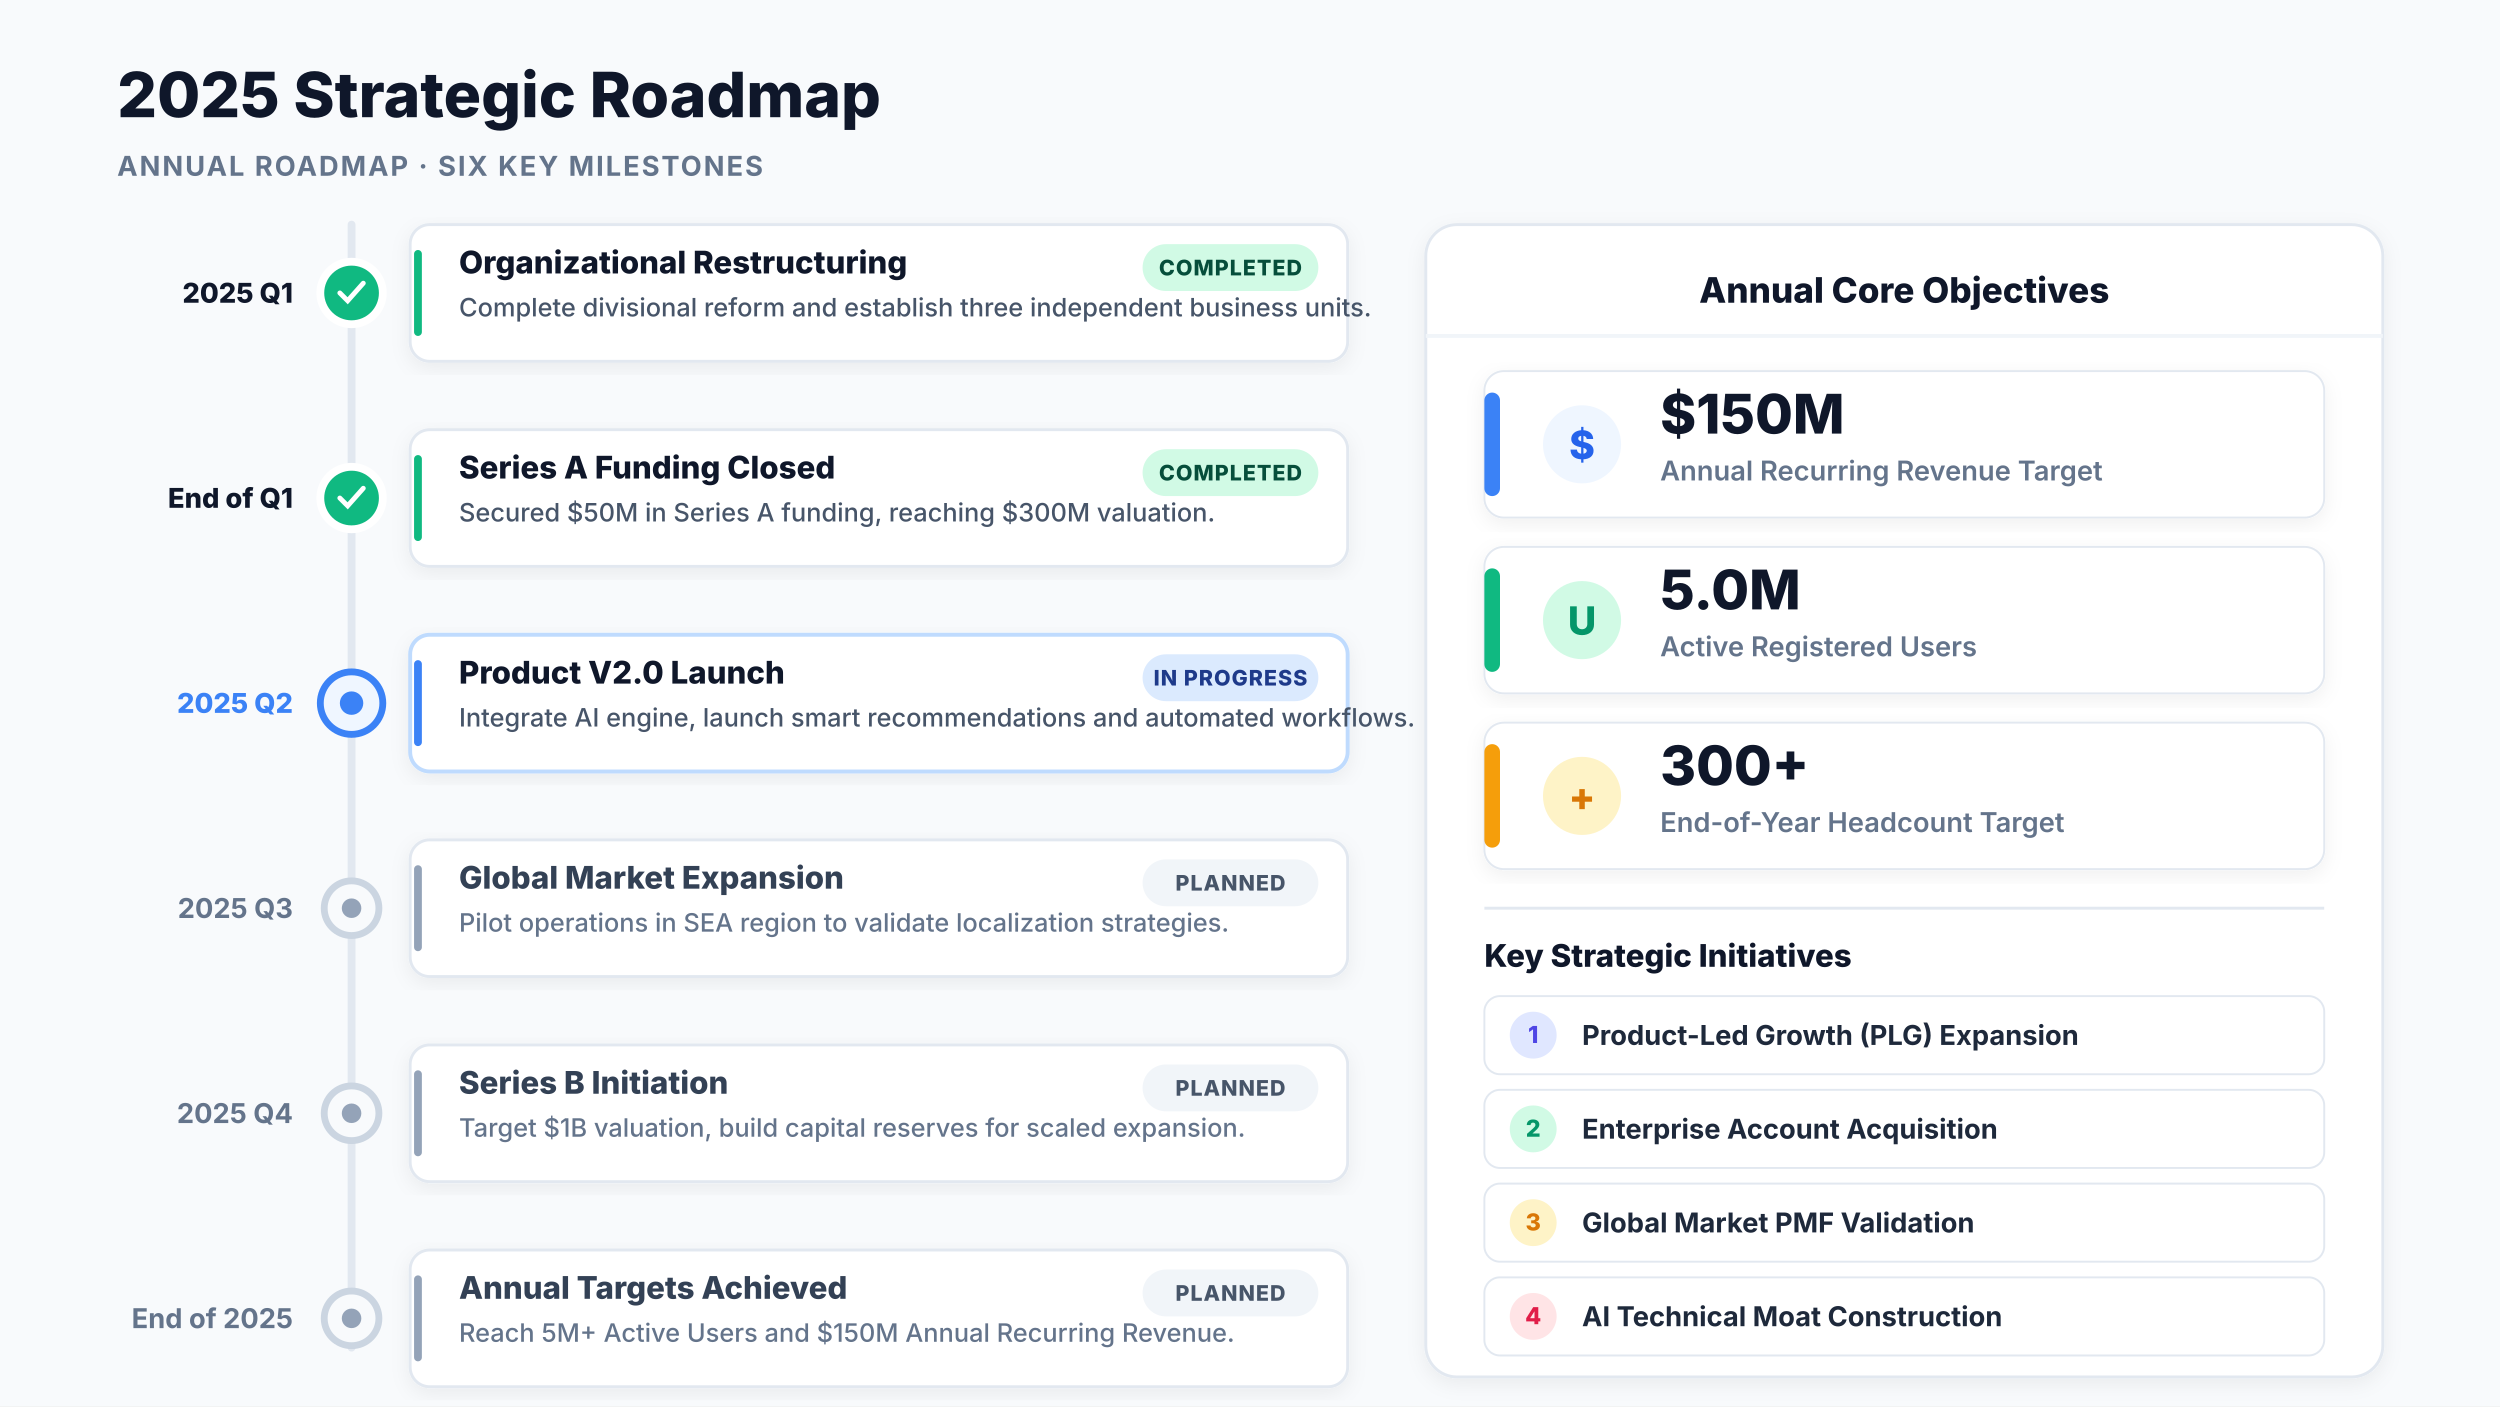
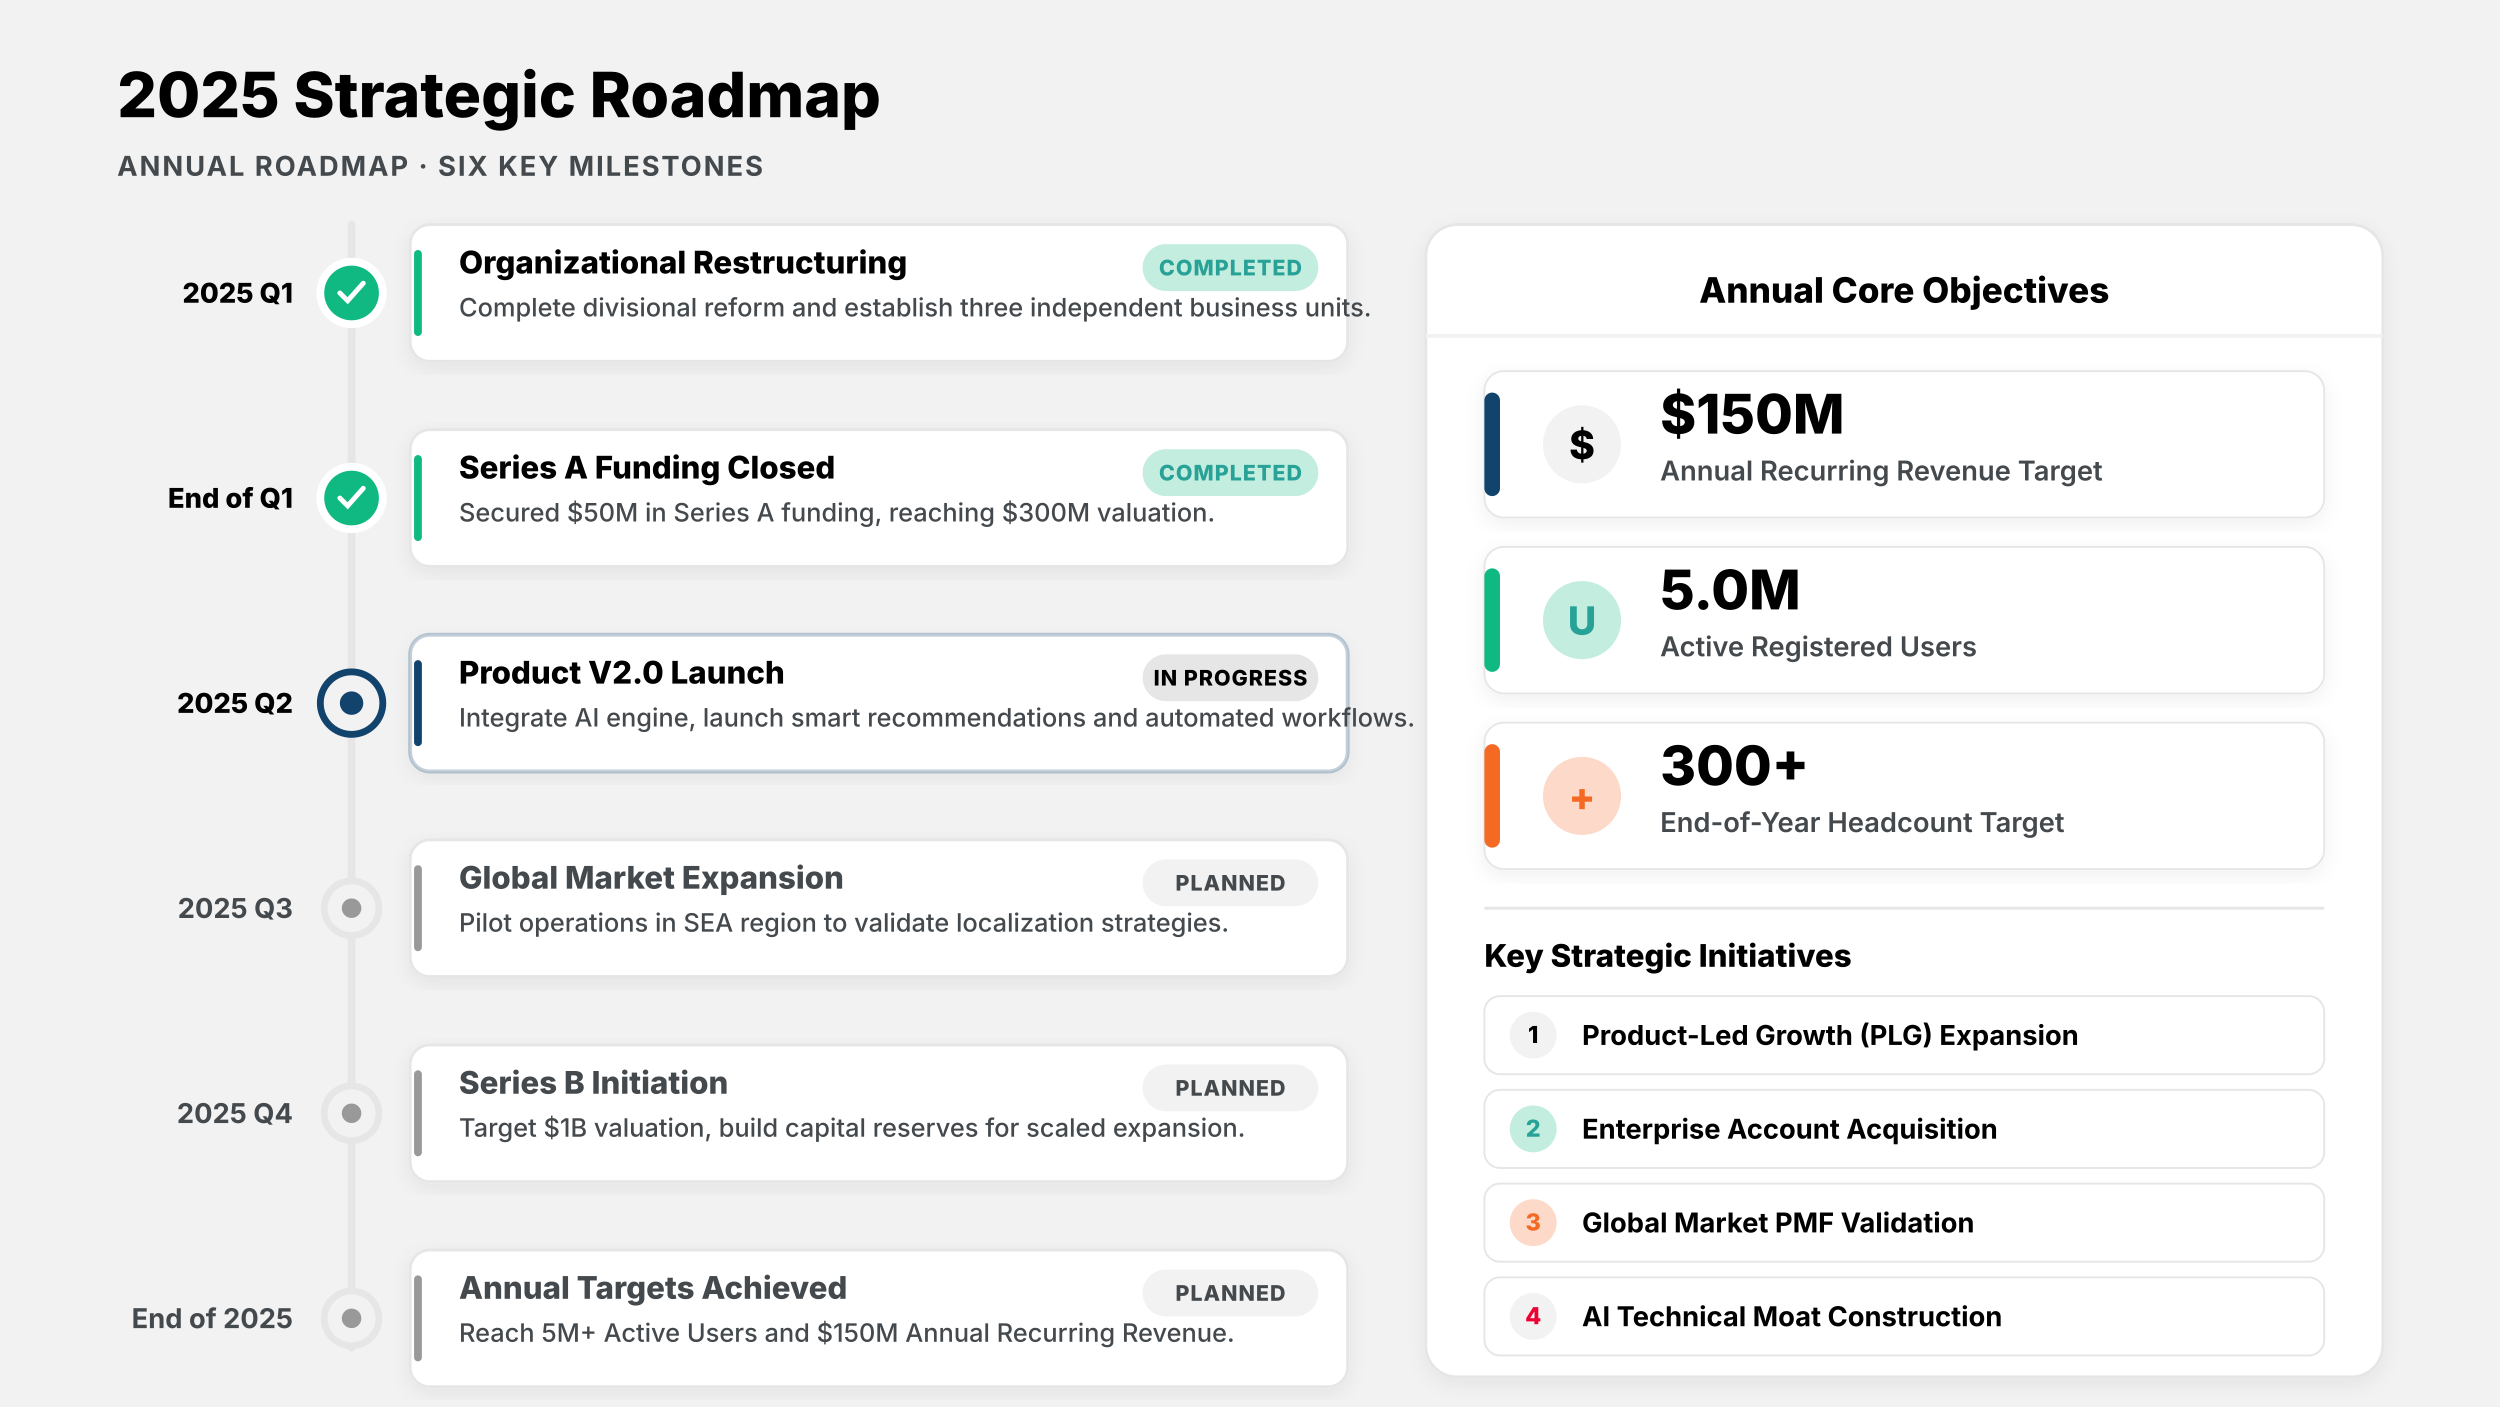
<svg xmlns="http://www.w3.org/2000/svg" viewBox="0 0 1280 720" width="1280" height="720">
-   <defs>
+   <defs data-viettel-blue-scope="chart">
    <filter id="cardShadow" x="-10%" y="-10%" width="120%" height="120%">
      <feGaussianBlur in="SourceAlpha" stdDeviation="5" />
      <feOffset dx="0" dy="3" result="offsetblur" />
      <feFlood flood-color="#0F172A" flood-opacity="0.06" result="shadowColor" />
      <feComposite in="shadowColor" in2="offsetblur" operator="in" result="shadow" />
      <feMerge>
        <feMergeNode in="shadow" />
        <feMergeNode in="SourceGraphic" />
      </feMerge>
    </filter>
    <linearGradient id="lineGrad" x1="0%" y1="0%" x2="0%" y2="100%">
      <stop offset="0%" stop-color="#10B981" stop-opacity="1" />
-       <stop offset="100%" stop-color="#3B82F6" stop-opacity="1" />
+       <stop offset="100%" stop-color="#12436D" stop-opacity="1" />
    </linearGradient>
  </defs>
-   <rect width="1280" height="720" fill="#F8FAFC" />
-   <text x="60" y="60" font-family="-apple-system, BlinkMacSystemFont, 'Segoe UI', sans-serif" font-size="32" font-weight="800" fill="#0F172A">2025 Strategic Roadmap</text>
-   <text x="60" y="90" font-family="-apple-system, BlinkMacSystemFont, 'Segoe UI', sans-serif" font-size="14" font-weight="700" fill="#64748B" letter-spacing="1">ANNUAL ROADMAP · SIX KEY MILESTONES</text>
-   <line x1="180" y1="115" x2="180" y2="690" stroke="#E2E8F0" stroke-width="4" stroke-linecap="round" />
+   <rect width="1280" height="720" fill="#F2F2F2" />
+   <text x="60" y="60" font-family="-apple-system, BlinkMacSystemFont, 'Segoe UI', sans-serif" font-size="32" font-weight="800" fill="#000000">2025 Strategic Roadmap</text>
+   <text x="60" y="90" font-family="-apple-system, BlinkMacSystemFont, 'Segoe UI', sans-serif" font-size="14" font-weight="700" fill="#44494D" letter-spacing="1">ANNUAL ROADMAP · SIX KEY MILESTONES</text>
+   <line x1="180" y1="115" x2="180" y2="690" stroke="#E6E6E6" stroke-width="4" stroke-linecap="round" />
  <line x1="180" y1="115" x2="180" y2="360" stroke="url(#lineGrad)" stroke-width="4" stroke-linecap="round" />
-   <text x="150" y="155" font-family="-apple-system, BlinkMacSystemFont, 'Segoe UI', sans-serif" font-size="14" font-weight="800" fill="#0F172A" text-anchor="end">2025 Q1</text>
-   <circle cx="180" cy="150" r="16" fill="#10B981" stroke="#FFFFFF" stroke-width="4" />
+   <text x="150" y="155" font-family="-apple-system, BlinkMacSystemFont, 'Segoe UI', sans-serif" font-size="14" font-weight="800" fill="#000000" text-anchor="end">2025 Q1</text>
+   <circle cx="180" cy="150" r="16" fill="#10B981" stroke="#FFFFFF" stroke-width="4" data-viettel-blue-scope="chart" />
  <path d="M 174,150 L 178,154 L 186,145" stroke="#FFFFFF" stroke-width="2.5" fill="none" stroke-linecap="round" />
-   <rect x="210" y="115" width="480" height="70" rx="10" fill="#FFFFFF" stroke="#E2E8F0" stroke-width="1.5" filter="url(#cardShadow)" />
-   <line x1="214" y1="130" x2="214" y2="170" stroke="#10B981" stroke-width="4" stroke-linecap="round" />
-   <text x="235" y="140" font-family="-apple-system, BlinkMacSystemFont, 'Segoe UI', sans-serif" font-size="16" font-weight="800" fill="#0F172A">Organizational Restructuring</text>
-   <text x="235" y="162" font-family="-apple-system, BlinkMacSystemFont, 'Segoe UI', sans-serif" font-size="13" font-weight="500" fill="#475569">Complete divisional reform and establish three independent business units.</text>
-   <rect x="585" y="125" width="90" height="24" rx="12" fill="#D1FAE5" />
-   <text x="630" y="141" font-family="-apple-system, BlinkMacSystemFont, 'Segoe UI', sans-serif" font-size="11" font-weight="800" fill="#064E3B" text-anchor="middle" letter-spacing="0.5">COMPLETED</text>
-   <text x="150" y="260" font-family="-apple-system, BlinkMacSystemFont, 'Segoe UI', sans-serif" font-size="14" font-weight="800" fill="#0F172A" text-anchor="end">End of Q1</text>
-   <circle cx="180" cy="255" r="16" fill="#10B981" stroke="#FFFFFF" stroke-width="4" />
+   <rect x="210" y="115" width="480" height="70" rx="10" fill="#FFFFFF" stroke="#E6E6E6" stroke-width="1.5" filter="url(#cardShadow)" />
+   <line x1="214" y1="130" x2="214" y2="170" stroke="#10B981" stroke-width="4" stroke-linecap="round" data-viettel-blue-scope="chart" />
+   <text x="235" y="140" font-family="-apple-system, BlinkMacSystemFont, 'Segoe UI', sans-serif" font-size="16" font-weight="800" fill="#000000">Organizational Restructuring</text>
+   <text x="235" y="162" font-family="-apple-system, BlinkMacSystemFont, 'Segoe UI', sans-serif" font-size="13" font-weight="500" fill="#44494D">Complete divisional reform and establish three independent business units.</text>
+   <rect x="585" y="125" width="90" height="24" rx="12" fill="#10B981" fill-opacity="0.25" data-viettel-blue-scope="chart" />
+   <text x="630" y="141" font-family="-apple-system, BlinkMacSystemFont, 'Segoe UI', sans-serif" font-size="11" font-weight="800" fill="#28A197" text-anchor="middle" letter-spacing="0.5">COMPLETED</text>
+   <text x="150" y="260" font-family="-apple-system, BlinkMacSystemFont, 'Segoe UI', sans-serif" font-size="14" font-weight="800" fill="#000000" text-anchor="end">End of Q1</text>
+   <circle cx="180" cy="255" r="16" fill="#10B981" stroke="#FFFFFF" stroke-width="4" data-viettel-blue-scope="chart" />
  <path d="M 174,255 L 178,259 L 186,250" stroke="#FFFFFF" stroke-width="2.5" fill="none" stroke-linecap="round" />
-   <rect x="210" y="220" width="480" height="70" rx="10" fill="#FFFFFF" stroke="#E2E8F0" stroke-width="1.5" filter="url(#cardShadow)" />
-   <line x1="214" y1="235" x2="214" y2="275" stroke="#10B981" stroke-width="4" stroke-linecap="round" />
-   <text x="235" y="245" font-family="-apple-system, BlinkMacSystemFont, 'Segoe UI', sans-serif" font-size="16" font-weight="800" fill="#0F172A">Series A Funding Closed</text>
-   <text x="235" y="267" font-family="-apple-system, BlinkMacSystemFont, 'Segoe UI', sans-serif" font-size="13" font-weight="500" fill="#475569">Secured $50M in Series A funding, reaching $300M valuation.</text>
-   <rect x="585" y="230" width="90" height="24" rx="12" fill="#D1FAE5" />
-   <text x="630" y="246" font-family="-apple-system, BlinkMacSystemFont, 'Segoe UI', sans-serif" font-size="11" font-weight="800" fill="#064E3B" text-anchor="middle" letter-spacing="0.5">COMPLETED</text>
-   <text x="150" y="365" font-family="-apple-system, BlinkMacSystemFont, 'Segoe UI', sans-serif" font-size="14" font-weight="800" fill="#3B82F6" text-anchor="end">2025 Q2</text>
-   <circle cx="180" cy="360" r="16" fill="#EFF6FF" stroke="#3B82F6" stroke-width="3.5" />
-   <circle cx="180" cy="360" r="6" fill="#3B82F6" />
-   <rect x="210" y="325" width="480" height="70" rx="10" fill="#FFFFFF" stroke="#BFDBFE" stroke-width="2" filter="url(#cardShadow)" />
-   <line x1="214" y1="340" x2="214" y2="380" stroke="#3B82F6" stroke-width="4" stroke-linecap="round" />
-   <text x="235" y="350" font-family="-apple-system, BlinkMacSystemFont, 'Segoe UI', sans-serif" font-size="16" font-weight="800" fill="#0F172A">Product V2.0 Launch</text>
-   <text x="235" y="372" font-family="-apple-system, BlinkMacSystemFont, 'Segoe UI', sans-serif" font-size="13" font-weight="500" fill="#475569">Integrate AI engine, launch smart recommendations and automated workflows.</text>
-   <rect x="585" y="335" width="90" height="24" rx="12" fill="#DBEAFE" />
-   <text x="630" y="351" font-family="-apple-system, BlinkMacSystemFont, 'Segoe UI', sans-serif" font-size="11" font-weight="800" fill="#1E3A8A" text-anchor="middle" letter-spacing="0.5">IN PROGRESS</text>
-   <text x="150" y="470" font-family="-apple-system, BlinkMacSystemFont, 'Segoe UI', sans-serif" font-size="14" font-weight="700" fill="#64748B" text-anchor="end">2025 Q3</text>
-   <circle cx="180" cy="465" r="14" fill="#F8FAFC" stroke="#CBD5E1" stroke-width="3.5" />
-   <circle cx="180" cy="465" r="5" fill="#94A3B8" />
-   <rect x="210" y="430" width="480" height="70" rx="10" fill="#FFFFFF" stroke="#E2E8F0" stroke-width="1.5" filter="url(#cardShadow)" />
-   <line x1="214" y1="445" x2="214" y2="485" stroke="#94A3B8" stroke-width="4" stroke-linecap="round" />
-   <text x="235" y="455" font-family="-apple-system, BlinkMacSystemFont, 'Segoe UI', sans-serif" font-size="16" font-weight="800" fill="#334155">Global Market Expansion</text>
-   <text x="235" y="477" font-family="-apple-system, BlinkMacSystemFont, 'Segoe UI', sans-serif" font-size="13" font-weight="500" fill="#64748B">Pilot operations in SEA region to validate localization strategies.</text>
-   <rect x="585" y="440" width="90" height="24" rx="12" fill="#F1F5F9" />
-   <text x="630" y="456" font-family="-apple-system, BlinkMacSystemFont, 'Segoe UI', sans-serif" font-size="11" font-weight="800" fill="#475569" text-anchor="middle" letter-spacing="0.5">PLANNED</text>
-   <text x="150" y="575" font-family="-apple-system, BlinkMacSystemFont, 'Segoe UI', sans-serif" font-size="14" font-weight="700" fill="#64748B" text-anchor="end">2025 Q4</text>
-   <circle cx="180" cy="570" r="14" fill="#F8FAFC" stroke="#CBD5E1" stroke-width="3.5" />
-   <circle cx="180" cy="570" r="5" fill="#94A3B8" />
-   <rect x="210" y="535" width="480" height="70" rx="10" fill="#FFFFFF" stroke="#E2E8F0" stroke-width="1.5" filter="url(#cardShadow)" />
-   <line x1="214" y1="550" x2="214" y2="590" stroke="#94A3B8" stroke-width="4" stroke-linecap="round" />
-   <text x="235" y="560" font-family="-apple-system, BlinkMacSystemFont, 'Segoe UI', sans-serif" font-size="16" font-weight="800" fill="#334155">Series B Initiation</text>
-   <text x="235" y="582" font-family="-apple-system, BlinkMacSystemFont, 'Segoe UI', sans-serif" font-size="13" font-weight="500" fill="#64748B">Target $1B valuation, build capital reserves for scaled expansion.</text>
-   <rect x="585" y="545" width="90" height="24" rx="12" fill="#F1F5F9" />
-   <text x="630" y="561" font-family="-apple-system, BlinkMacSystemFont, 'Segoe UI', sans-serif" font-size="11" font-weight="800" fill="#475569" text-anchor="middle" letter-spacing="0.5">PLANNED</text>
-   <text x="150" y="680" font-family="-apple-system, BlinkMacSystemFont, 'Segoe UI', sans-serif" font-size="14" font-weight="700" fill="#64748B" text-anchor="end">End of 2025</text>
-   <circle cx="180" cy="675" r="14" fill="#F8FAFC" stroke="#CBD5E1" stroke-width="3.5" />
-   <circle cx="180" cy="675" r="5" fill="#94A3B8" />
-   <rect x="210" y="640" width="480" height="70" rx="10" fill="#FFFFFF" stroke="#E2E8F0" stroke-width="1.5" filter="url(#cardShadow)" />
-   <line x1="214" y1="655" x2="214" y2="695" stroke="#94A3B8" stroke-width="4" stroke-linecap="round" />
-   <text x="235" y="665" font-family="-apple-system, BlinkMacSystemFont, 'Segoe UI', sans-serif" font-size="16" font-weight="800" fill="#334155">Annual Targets Achieved</text>
-   <text x="235" y="687" font-family="-apple-system, BlinkMacSystemFont, 'Segoe UI', sans-serif" font-size="13" font-weight="500" fill="#64748B">Reach 5M+ Active Users and $150M Annual Recurring Revenue.</text>
-   <rect x="585" y="650" width="90" height="24" rx="12" fill="#F1F5F9" />
-   <text x="630" y="666" font-family="-apple-system, BlinkMacSystemFont, 'Segoe UI', sans-serif" font-size="11" font-weight="800" fill="#475569" text-anchor="middle" letter-spacing="0.5">PLANNED</text>
-   <rect x="730" y="115" width="490" height="590" rx="16" fill="#FFFFFF" stroke="#E2E8F0" stroke-width="1.5" filter="url(#cardShadow)" />
-   <text x="975" y="155" text-anchor="middle" font-family="-apple-system, BlinkMacSystemFont, 'Segoe UI', sans-serif" font-size="18" font-weight="800" fill="#0F172A">Annual Core Objectives</text>
-   <line x1="730" y1="172" x2="1220" y2="172" stroke="#F1F5F9" stroke-width="2" />
-   <rect x="760" y="190" width="430" height="75" rx="10" fill="#FFFFFF" stroke="#E2E8F0" stroke-width="1" filter="url(#cardShadow)" />
-   <line x1="764" y1="205" x2="764" y2="250" stroke="#3B82F6" stroke-width="8" stroke-linecap="round" />
-   <circle cx="810" cy="227.5" r="20" fill="#EFF6FF" />
-   <text x="810" y="235" font-family="-apple-system, BlinkMacSystemFont, 'Segoe UI', sans-serif" font-size="20" font-weight="800" fill="#2563EB" text-anchor="middle">$</text>
-   <text x="850" y="222" font-family="-apple-system, BlinkMacSystemFont, 'Segoe UI', sans-serif" font-size="28" font-weight="800" fill="#0F172A">$150M</text>
-   <text x="850" y="246" font-family="-apple-system, BlinkMacSystemFont, 'Segoe UI', sans-serif" font-size="14" font-weight="600" fill="#64748B">Annual Recurring Revenue Target</text>
-   <rect x="760" y="280" width="430" height="75" rx="10" fill="#FFFFFF" stroke="#E2E8F0" stroke-width="1" filter="url(#cardShadow)" />
-   <line x1="764" y1="295" x2="764" y2="340" stroke="#10B981" stroke-width="8" stroke-linecap="round" />
-   <circle cx="810" cy="317.5" r="20" fill="#D1FAE5" />
-   <text x="810" y="325" font-family="-apple-system, BlinkMacSystemFont, 'Segoe UI', sans-serif" font-size="20" font-weight="800" fill="#059669" text-anchor="middle">U</text>
-   <text x="850" y="312" font-family="-apple-system, BlinkMacSystemFont, 'Segoe UI', sans-serif" font-size="28" font-weight="800" fill="#0F172A">5.0M</text>
-   <text x="850" y="336" font-family="-apple-system, BlinkMacSystemFont, 'Segoe UI', sans-serif" font-size="14" font-weight="600" fill="#64748B">Active Registered Users</text>
-   <rect x="760" y="370" width="430" height="75" rx="10" fill="#FFFFFF" stroke="#E2E8F0" stroke-width="1" filter="url(#cardShadow)" />
-   <line x1="764" y1="385" x2="764" y2="430" stroke="#F59E0B" stroke-width="8" stroke-linecap="round" />
-   <circle cx="810" cy="407.5" r="20" fill="#FEF3C7" />
-   <text x="810" y="415" font-family="-apple-system, BlinkMacSystemFont, 'Segoe UI', sans-serif" font-size="20" font-weight="800" fill="#D97706" text-anchor="middle">+</text>
-   <text x="850" y="402" font-family="-apple-system, BlinkMacSystemFont, 'Segoe UI', sans-serif" font-size="28" font-weight="800" fill="#0F172A">300+</text>
-   <text x="850" y="426" font-family="-apple-system, BlinkMacSystemFont, 'Segoe UI', sans-serif" font-size="14" font-weight="600" fill="#64748B">End-of-Year Headcount Target</text>
-   <line x1="760" y1="465" x2="1190" y2="465" stroke="#E2E8F0" stroke-width="1.5" />
-   <text x="760" y="495" font-family="-apple-system, BlinkMacSystemFont, 'Segoe UI', sans-serif" font-size="16" font-weight="800" fill="#0F172A">Key Strategic Initiatives</text>
-   <rect x="760" y="510" width="430" height="40" rx="8" fill="#FFFFFF" stroke="#E2E8F0" stroke-width="1" />
-   <circle cx="785" cy="530" r="12" fill="#E0E7FF" />
-   <text x="785" y="534" font-family="-apple-system, BlinkMacSystemFont, 'Segoe UI', sans-serif" font-size="12" font-weight="800" fill="#4F46E5" text-anchor="middle">1</text>
-   <text x="810" y="535" font-family="-apple-system, BlinkMacSystemFont, 'Segoe UI', sans-serif" font-size="14" font-weight="700" fill="#1E293B">Product-Led Growth (PLG) Expansion</text>
-   <rect x="760" y="558" width="430" height="40" rx="8" fill="#FFFFFF" stroke="#E2E8F0" stroke-width="1" />
-   <circle cx="785" cy="578" r="12" fill="#D1FAE5" />
-   <text x="785" y="582" font-family="-apple-system, BlinkMacSystemFont, 'Segoe UI', sans-serif" font-size="12" font-weight="800" fill="#059669" text-anchor="middle">2</text>
-   <text x="810" y="583" font-family="-apple-system, BlinkMacSystemFont, 'Segoe UI', sans-serif" font-size="14" font-weight="700" fill="#1E293B">Enterprise Account Acquisition</text>
-   <rect x="760" y="606" width="430" height="40" rx="8" fill="#FFFFFF" stroke="#E2E8F0" stroke-width="1" />
-   <circle cx="785" cy="626" r="12" fill="#FEF3C7" />
-   <text x="785" y="630" font-family="-apple-system, BlinkMacSystemFont, 'Segoe UI', sans-serif" font-size="12" font-weight="800" fill="#D97706" text-anchor="middle">3</text>
-   <text x="810" y="631" font-family="-apple-system, BlinkMacSystemFont, 'Segoe UI', sans-serif" font-size="14" font-weight="700" fill="#1E293B">Global Market PMF Validation</text>
-   <rect x="760" y="654" width="430" height="40" rx="8" fill="#FFFFFF" stroke="#E2E8F0" stroke-width="1" />
-   <circle cx="785" cy="674" r="12" fill="#FFE4E6" />
-   <text x="785" y="678" font-family="-apple-system, BlinkMacSystemFont, 'Segoe UI', sans-serif" font-size="12" font-weight="800" fill="#E11D48" text-anchor="middle">4</text>
-   <text x="810" y="679" font-family="-apple-system, BlinkMacSystemFont, 'Segoe UI', sans-serif" font-size="14" font-weight="700" fill="#1E293B">AI Technical Moat Construction</text>
+   <rect x="210" y="220" width="480" height="70" rx="10" fill="#FFFFFF" stroke="#E6E6E6" stroke-width="1.5" filter="url(#cardShadow)" />
+   <line x1="214" y1="235" x2="214" y2="275" stroke="#10B981" stroke-width="4" stroke-linecap="round" data-viettel-blue-scope="chart" />
+   <text x="235" y="245" font-family="-apple-system, BlinkMacSystemFont, 'Segoe UI', sans-serif" font-size="16" font-weight="800" fill="#000000">Series A Funding Closed</text>
+   <text x="235" y="267" font-family="-apple-system, BlinkMacSystemFont, 'Segoe UI', sans-serif" font-size="13" font-weight="500" fill="#44494D">Secured $50M in Series A funding, reaching $300M valuation.</text>
+   <rect x="585" y="230" width="90" height="24" rx="12" fill="#10B981" fill-opacity="0.25" data-viettel-blue-scope="chart" />
+   <text x="630" y="246" font-family="-apple-system, BlinkMacSystemFont, 'Segoe UI', sans-serif" font-size="11" font-weight="800" fill="#28A197" text-anchor="middle" letter-spacing="0.5">COMPLETED</text>
+   <text x="150" y="365" font-family="-apple-system, BlinkMacSystemFont, 'Segoe UI', sans-serif" font-size="14" font-weight="800" fill="#000000" text-anchor="end">2025 Q2</text>
+   <circle cx="180" cy="360" r="16" fill="#F2F2F2" stroke="#12436D" stroke-width="3.5" data-viettel-blue-scope="chart" />
+   <circle cx="180" cy="360" r="6" fill="#12436D" data-viettel-blue-scope="chart" />
+   <rect x="210" y="325" width="480" height="70" rx="10" fill="#FFFFFF" stroke="#12436D" stroke-width="2" filter="url(#cardShadow)" stroke-opacity="0.25" data-viettel-blue-scope="chart" />
+   <line x1="214" y1="340" x2="214" y2="380" stroke="#12436D" stroke-width="4" stroke-linecap="round" data-viettel-blue-scope="chart" />
+   <text x="235" y="350" font-family="-apple-system, BlinkMacSystemFont, 'Segoe UI', sans-serif" font-size="16" font-weight="800" fill="#000000">Product V2.0 Launch</text>
+   <text x="235" y="372" font-family="-apple-system, BlinkMacSystemFont, 'Segoe UI', sans-serif" font-size="13" font-weight="500" fill="#44494D">Integrate AI engine, launch smart recommendations and automated workflows.</text>
+   <rect x="585" y="335" width="90" height="24" rx="12" fill="#E6E6E6" />
+   <text x="630" y="351" font-family="-apple-system, BlinkMacSystemFont, 'Segoe UI', sans-serif" font-size="11" font-weight="800" fill="#000000" text-anchor="middle" letter-spacing="0.5">IN PROGRESS</text>
+   <text x="150" y="470" font-family="-apple-system, BlinkMacSystemFont, 'Segoe UI', sans-serif" font-size="14" font-weight="700" fill="#44494D" text-anchor="end">2025 Q3</text>
+   <circle cx="180" cy="465" r="14" fill="#F2F2F2" stroke="#E6E6E6" stroke-width="3.5" />
+   <circle cx="180" cy="465" r="5" fill="#999999" />
+   <rect x="210" y="430" width="480" height="70" rx="10" fill="#FFFFFF" stroke="#E6E6E6" stroke-width="1.5" filter="url(#cardShadow)" />
+   <line x1="214" y1="445" x2="214" y2="485" stroke="#999999" stroke-width="4" stroke-linecap="round" />
+   <text x="235" y="455" font-family="-apple-system, BlinkMacSystemFont, 'Segoe UI', sans-serif" font-size="16" font-weight="800" fill="#44494D">Global Market Expansion</text>
+   <text x="235" y="477" font-family="-apple-system, BlinkMacSystemFont, 'Segoe UI', sans-serif" font-size="13" font-weight="500" fill="#44494D">Pilot operations in SEA region to validate localization strategies.</text>
+   <rect x="585" y="440" width="90" height="24" rx="12" fill="#F2F2F2" />
+   <text x="630" y="456" font-family="-apple-system, BlinkMacSystemFont, 'Segoe UI', sans-serif" font-size="11" font-weight="800" fill="#44494D" text-anchor="middle" letter-spacing="0.5">PLANNED</text>
+   <text x="150" y="575" font-family="-apple-system, BlinkMacSystemFont, 'Segoe UI', sans-serif" font-size="14" font-weight="700" fill="#44494D" text-anchor="end">2025 Q4</text>
+   <circle cx="180" cy="570" r="14" fill="#F2F2F2" stroke="#E6E6E6" stroke-width="3.5" />
+   <circle cx="180" cy="570" r="5" fill="#999999" />
+   <rect x="210" y="535" width="480" height="70" rx="10" fill="#FFFFFF" stroke="#E6E6E6" stroke-width="1.5" filter="url(#cardShadow)" />
+   <line x1="214" y1="550" x2="214" y2="590" stroke="#999999" stroke-width="4" stroke-linecap="round" />
+   <text x="235" y="560" font-family="-apple-system, BlinkMacSystemFont, 'Segoe UI', sans-serif" font-size="16" font-weight="800" fill="#44494D">Series B Initiation</text>
+   <text x="235" y="582" font-family="-apple-system, BlinkMacSystemFont, 'Segoe UI', sans-serif" font-size="13" font-weight="500" fill="#44494D">Target $1B valuation, build capital reserves for scaled expansion.</text>
+   <rect x="585" y="545" width="90" height="24" rx="12" fill="#F2F2F2" />
+   <text x="630" y="561" font-family="-apple-system, BlinkMacSystemFont, 'Segoe UI', sans-serif" font-size="11" font-weight="800" fill="#44494D" text-anchor="middle" letter-spacing="0.5">PLANNED</text>
+   <text x="150" y="680" font-family="-apple-system, BlinkMacSystemFont, 'Segoe UI', sans-serif" font-size="14" font-weight="700" fill="#44494D" text-anchor="end">End of 2025</text>
+   <circle cx="180" cy="675" r="14" fill="#F2F2F2" stroke="#E6E6E6" stroke-width="3.5" />
+   <circle cx="180" cy="675" r="5" fill="#999999" />
+   <rect x="210" y="640" width="480" height="70" rx="10" fill="#FFFFFF" stroke="#E6E6E6" stroke-width="1.5" filter="url(#cardShadow)" />
+   <line x1="214" y1="655" x2="214" y2="695" stroke="#999999" stroke-width="4" stroke-linecap="round" />
+   <text x="235" y="665" font-family="-apple-system, BlinkMacSystemFont, 'Segoe UI', sans-serif" font-size="16" font-weight="800" fill="#44494D">Annual Targets Achieved</text>
+   <text x="235" y="687" font-family="-apple-system, BlinkMacSystemFont, 'Segoe UI', sans-serif" font-size="13" font-weight="500" fill="#44494D">Reach 5M+ Active Users and $150M Annual Recurring Revenue.</text>
+   <rect x="585" y="650" width="90" height="24" rx="12" fill="#F2F2F2" />
+   <text x="630" y="666" font-family="-apple-system, BlinkMacSystemFont, 'Segoe UI', sans-serif" font-size="11" font-weight="800" fill="#44494D" text-anchor="middle" letter-spacing="0.5">PLANNED</text>
+   <rect x="730" y="115" width="490" height="590" rx="16" fill="#FFFFFF" stroke="#E6E6E6" stroke-width="1.5" filter="url(#cardShadow)" />
+   <text x="975" y="155" text-anchor="middle" font-family="-apple-system, BlinkMacSystemFont, 'Segoe UI', sans-serif" font-size="18" font-weight="800" fill="#000000">Annual Core Objectives</text>
+   <line x1="730" y1="172" x2="1220" y2="172" stroke="#F2F2F2" stroke-width="2" />
+   <rect x="760" y="190" width="430" height="75" rx="10" fill="#FFFFFF" stroke="#E6E6E6" stroke-width="1" filter="url(#cardShadow)" />
+   <line x1="764" y1="205" x2="764" y2="250" stroke="#12436D" stroke-width="8" stroke-linecap="round" data-viettel-blue-scope="chart" />
+   <circle cx="810" cy="227.5" r="20" fill="#F2F2F2" />
+   <text x="810" y="235" font-family="-apple-system, BlinkMacSystemFont, 'Segoe UI', sans-serif" font-size="20" font-weight="800" fill="#000000" text-anchor="middle">$</text>
+   <text x="850" y="222" font-family="-apple-system, BlinkMacSystemFont, 'Segoe UI', sans-serif" font-size="28" font-weight="800" fill="#000000">$150M</text>
+   <text x="850" y="246" font-family="-apple-system, BlinkMacSystemFont, 'Segoe UI', sans-serif" font-size="14" font-weight="600" fill="#44494D">Annual Recurring Revenue Target</text>
+   <rect x="760" y="280" width="430" height="75" rx="10" fill="#FFFFFF" stroke="#E6E6E6" stroke-width="1" filter="url(#cardShadow)" />
+   <line x1="764" y1="295" x2="764" y2="340" stroke="#10B981" stroke-width="8" stroke-linecap="round" data-viettel-blue-scope="chart" />
+   <circle cx="810" cy="317.5" r="20" fill="#10B981" fill-opacity="0.25" data-viettel-blue-scope="chart" />
+   <text x="810" y="325" font-family="-apple-system, BlinkMacSystemFont, 'Segoe UI', sans-serif" font-size="20" font-weight="800" fill="#28A197" text-anchor="middle">U</text>
+   <text x="850" y="312" font-family="-apple-system, BlinkMacSystemFont, 'Segoe UI', sans-serif" font-size="28" font-weight="800" fill="#000000">5.0M</text>
+   <text x="850" y="336" font-family="-apple-system, BlinkMacSystemFont, 'Segoe UI', sans-serif" font-size="14" font-weight="600" fill="#44494D">Active Registered Users</text>
+   <rect x="760" y="370" width="430" height="75" rx="10" fill="#FFFFFF" stroke="#E6E6E6" stroke-width="1" filter="url(#cardShadow)" />
+   <line x1="764" y1="385" x2="764" y2="430" stroke="#F46A25" stroke-width="8" stroke-linecap="round" />
+   <circle cx="810" cy="407.5" r="20" fill="#F46A25" fill-opacity="0.25" />
+   <text x="810" y="415" font-family="-apple-system, BlinkMacSystemFont, 'Segoe UI', sans-serif" font-size="20" font-weight="800" fill="#F46A25" text-anchor="middle">+</text>
+   <text x="850" y="402" font-family="-apple-system, BlinkMacSystemFont, 'Segoe UI', sans-serif" font-size="28" font-weight="800" fill="#000000">300+</text>
+   <text x="850" y="426" font-family="-apple-system, BlinkMacSystemFont, 'Segoe UI', sans-serif" font-size="14" font-weight="600" fill="#44494D">End-of-Year Headcount Target</text>
+   <line x1="760" y1="465" x2="1190" y2="465" stroke="#E6E6E6" stroke-width="1.5" />
+   <text x="760" y="495" font-family="-apple-system, BlinkMacSystemFont, 'Segoe UI', sans-serif" font-size="16" font-weight="800" fill="#000000">Key Strategic Initiatives</text>
+   <rect x="760" y="510" width="430" height="40" rx="8" fill="#FFFFFF" stroke="#E6E6E6" stroke-width="1" />
+   <circle cx="785" cy="530" r="12" fill="#F2F2F2" />
+   <text x="785" y="534" font-family="-apple-system, BlinkMacSystemFont, 'Segoe UI', sans-serif" font-size="12" font-weight="800" fill="#000000" text-anchor="middle">1</text>
+   <text x="810" y="535" font-family="-apple-system, BlinkMacSystemFont, 'Segoe UI', sans-serif" font-size="14" font-weight="700" fill="#000000">Product-Led Growth (PLG) Expansion</text>
+   <rect x="760" y="558" width="430" height="40" rx="8" fill="#FFFFFF" stroke="#E6E6E6" stroke-width="1" />
+   <circle cx="785" cy="578" r="12" fill="#10B981" fill-opacity="0.25" data-viettel-blue-scope="chart" />
+   <text x="785" y="582" font-family="-apple-system, BlinkMacSystemFont, 'Segoe UI', sans-serif" font-size="12" font-weight="800" fill="#28A197" text-anchor="middle">2</text>
+   <text x="810" y="583" font-family="-apple-system, BlinkMacSystemFont, 'Segoe UI', sans-serif" font-size="14" font-weight="700" fill="#000000">Enterprise Account Acquisition</text>
+   <rect x="760" y="606" width="430" height="40" rx="8" fill="#FFFFFF" stroke="#E6E6E6" stroke-width="1" />
+   <circle cx="785" cy="626" r="12" fill="#F46A25" fill-opacity="0.25" />
+   <text x="785" y="630" font-family="-apple-system, BlinkMacSystemFont, 'Segoe UI', sans-serif" font-size="12" font-weight="800" fill="#F46A25" text-anchor="middle">3</text>
+   <text x="810" y="631" font-family="-apple-system, BlinkMacSystemFont, 'Segoe UI', sans-serif" font-size="14" font-weight="700" fill="#000000">Global Market PMF Validation</text>
+   <rect x="760" y="654" width="430" height="40" rx="8" fill="#FFFFFF" stroke="#E6E6E6" stroke-width="1" />
+   <circle cx="785" cy="674" r="12" fill="#F2F2F2" />
+   <text x="785" y="678" font-family="-apple-system, BlinkMacSystemFont, 'Segoe UI', sans-serif" font-size="12" font-weight="800" fill="#EE0033" text-anchor="middle">4</text>
+   <text x="810" y="679" font-family="-apple-system, BlinkMacSystemFont, 'Segoe UI', sans-serif" font-size="14" font-weight="700" fill="#000000">AI Technical Moat Construction</text>
</svg>
